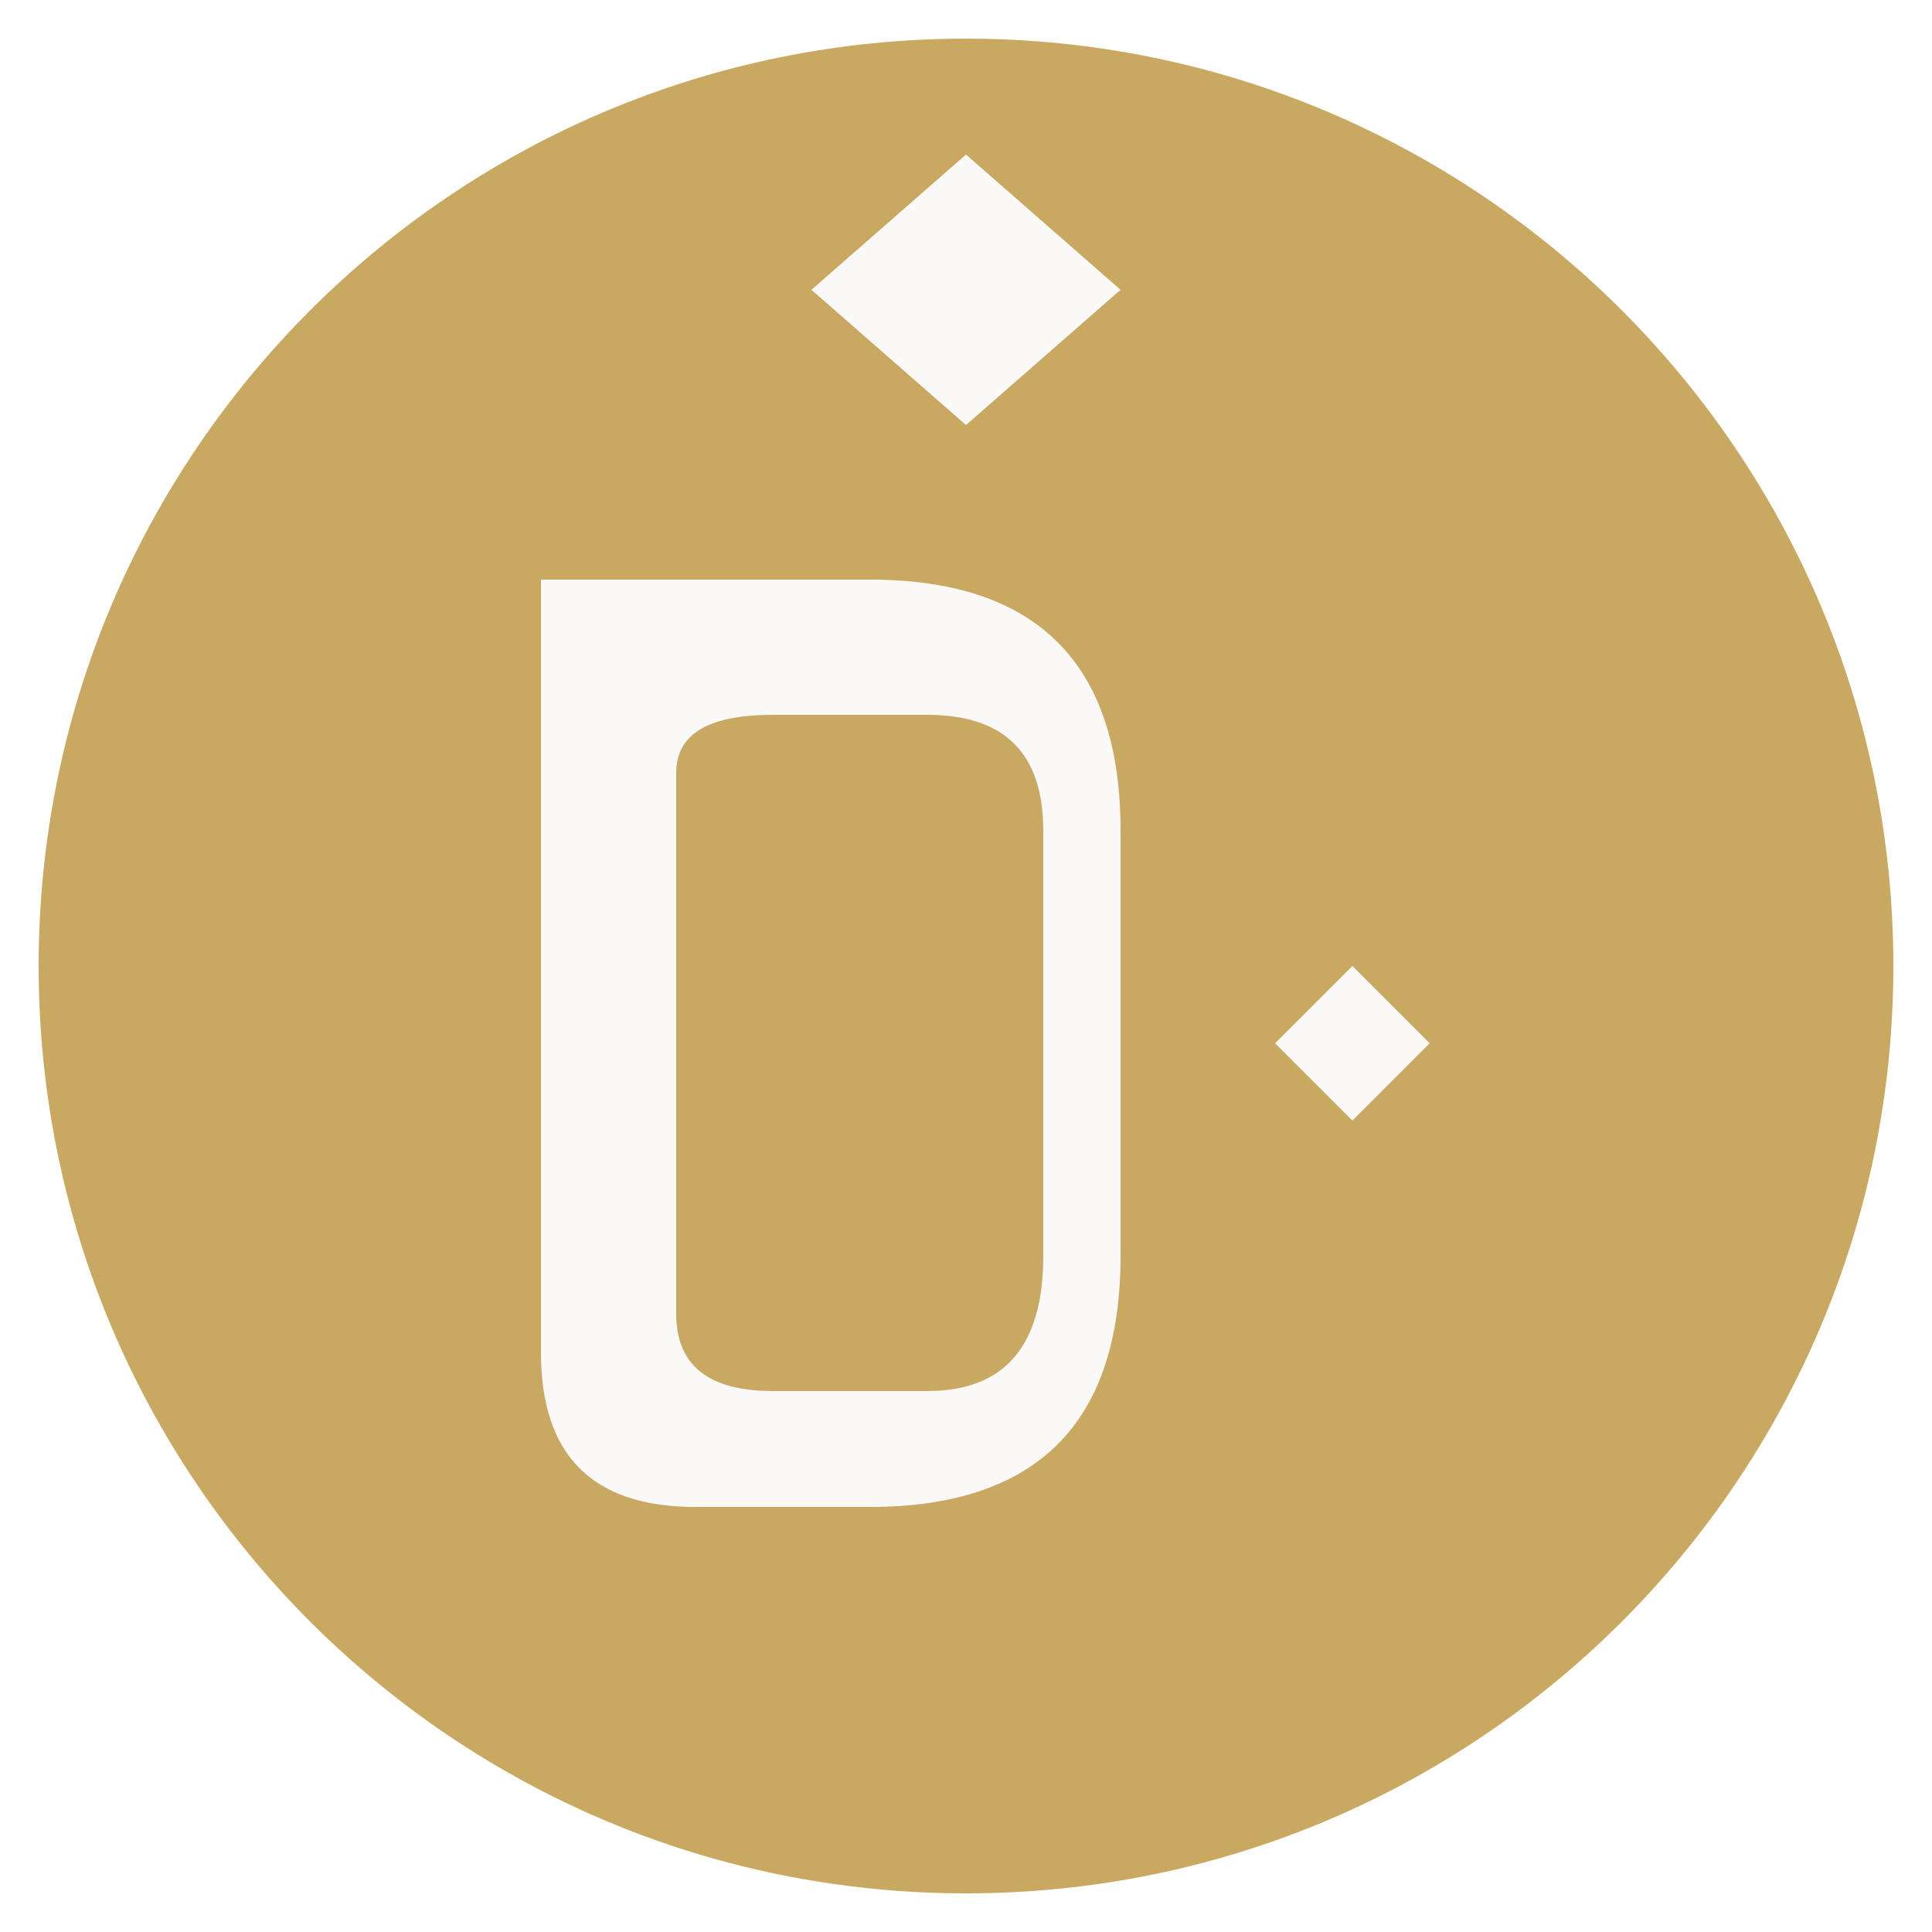
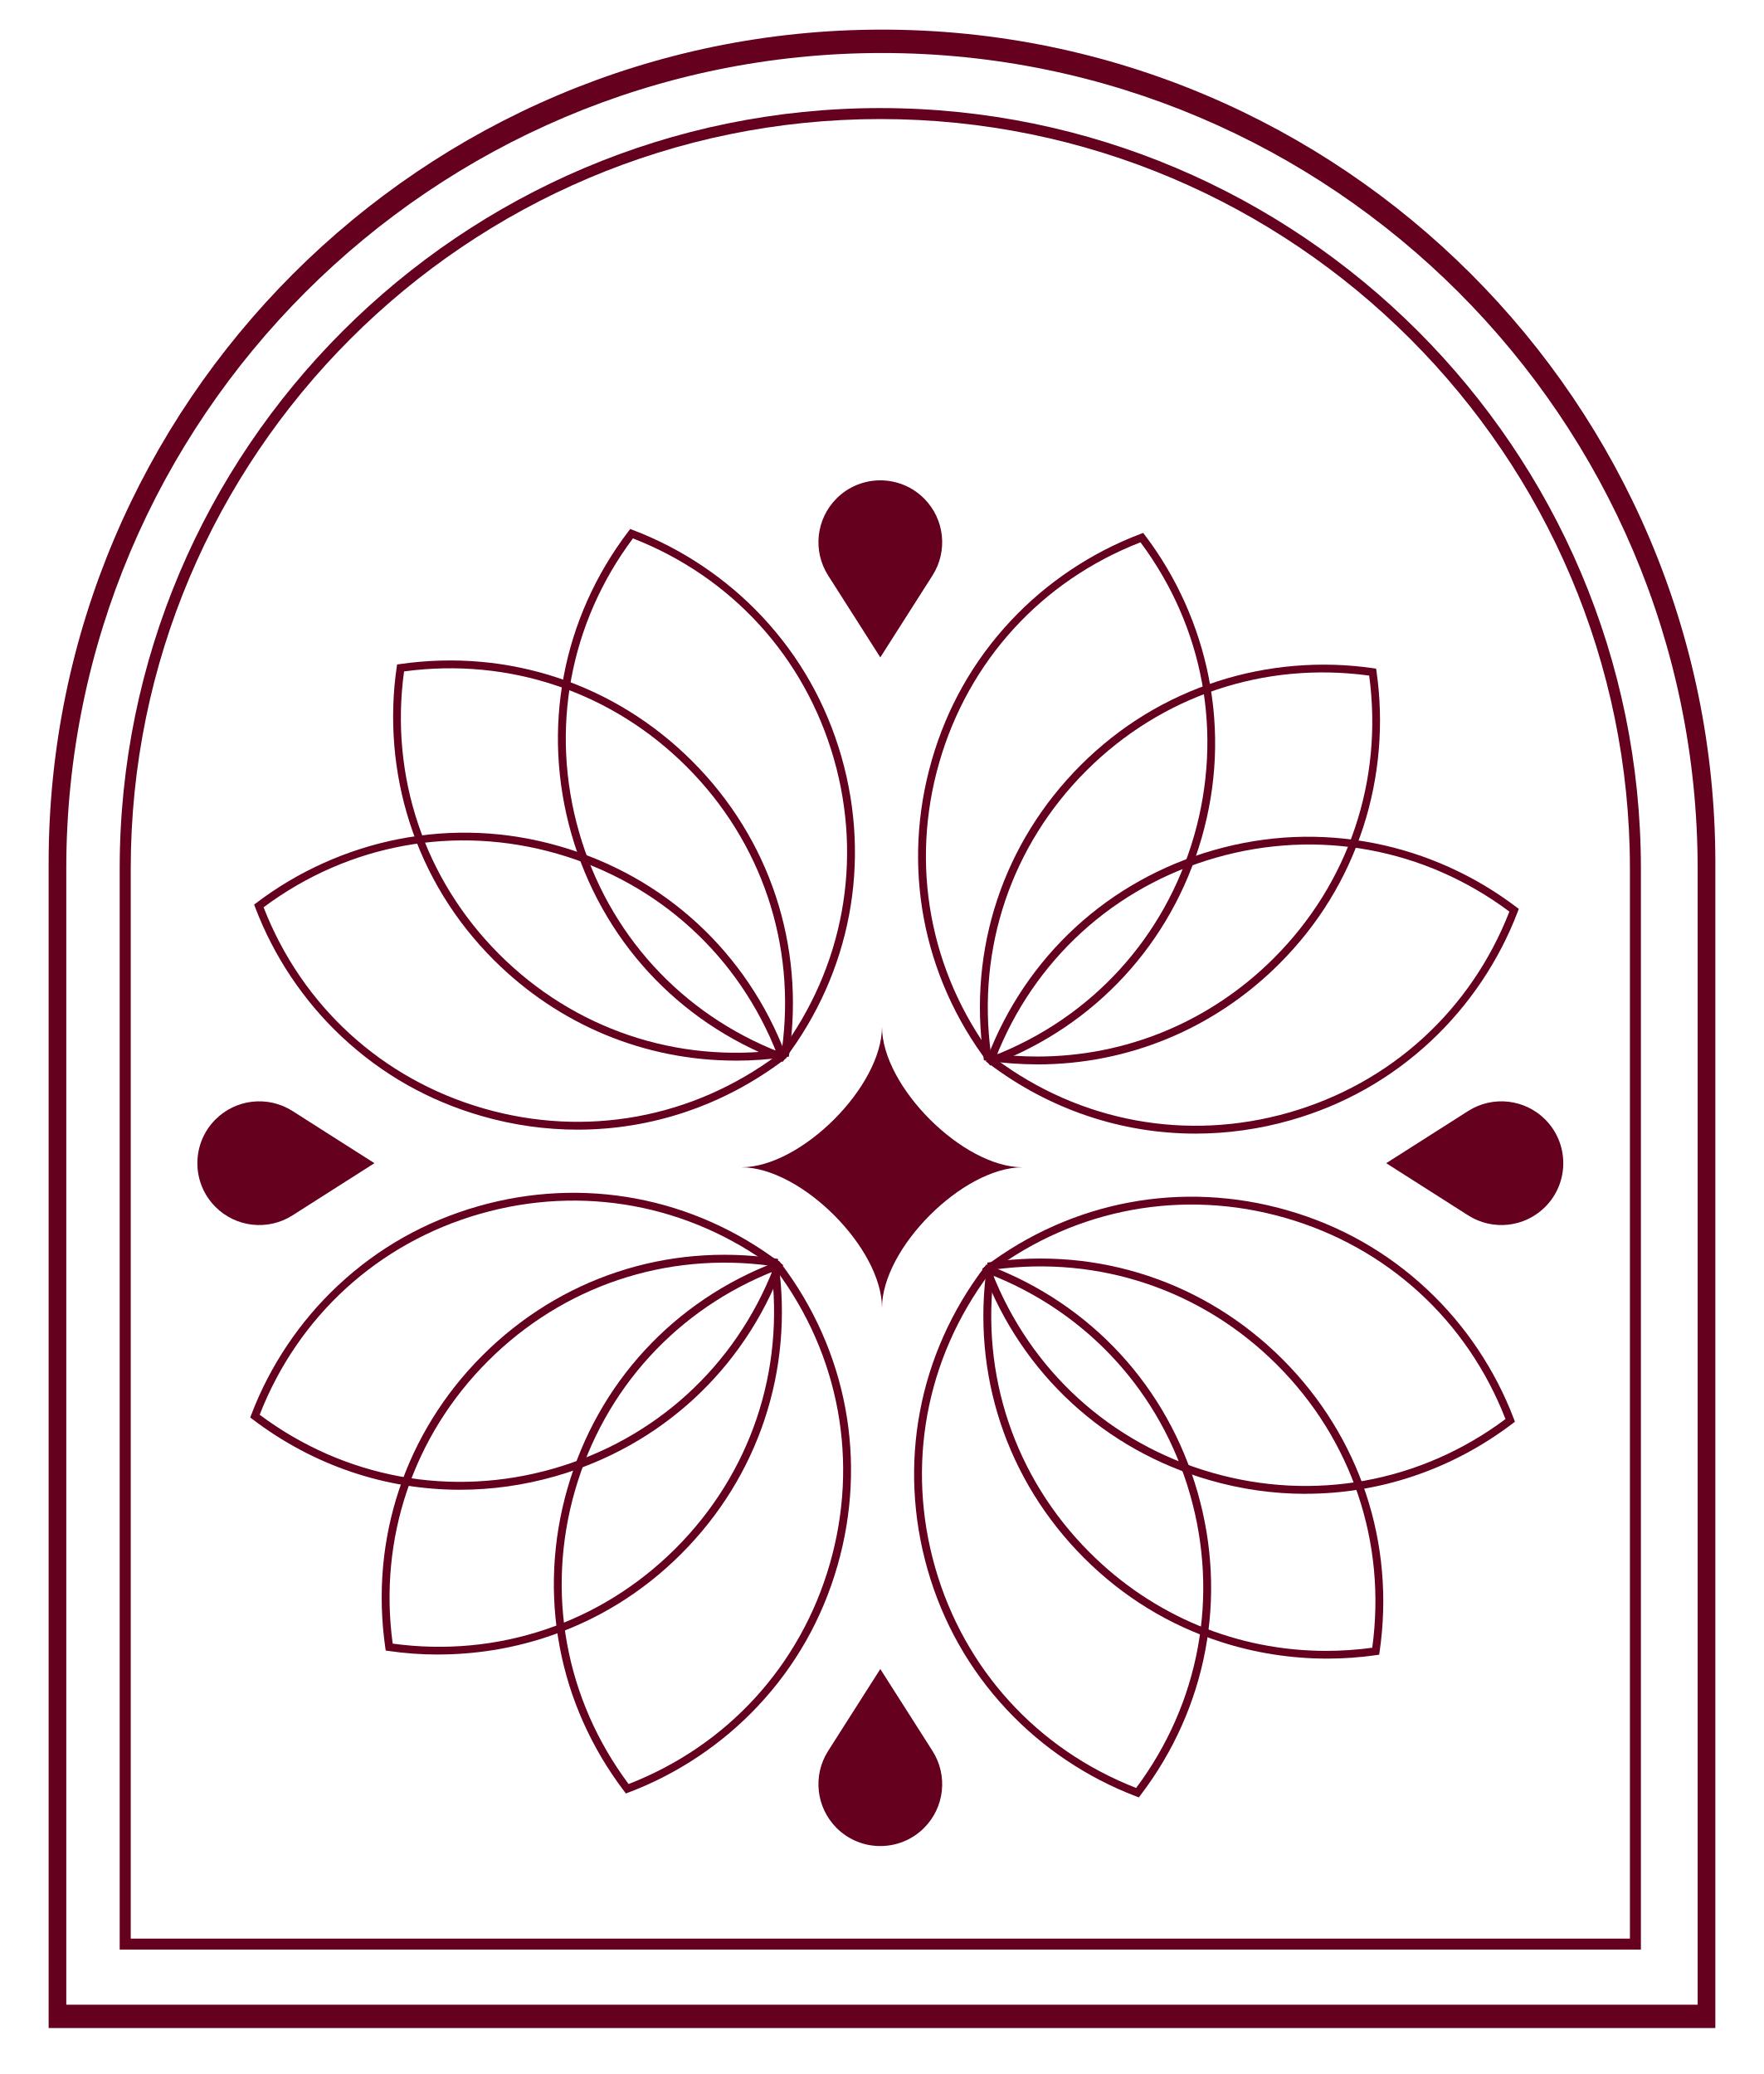
- <svg xmlns="http://www.w3.org/2000/svg" viewBox="0 0 100 100">
-   <circle cx="50" cy="50" r="48" fill="#c9a962" />
-   <polygon points="50,8 58,15 50,22 42,15" fill="#faf9f7" />
-   <path d="M 28 30 L 28 70 Q 28 78 36 78 L 45 78 Q 58 78 58 65 L 58 43 Q 58 30 45 30 L 36 30 Q 28 30 28 30 Z" fill="#faf9f7" />
-   <path d="M 35 40 L 35 68 Q 35 72 40 72 L 48 72 Q 54 72 54 65 L 54 43 Q 54 37 48 37 L 40 37 Q 35 37 35 40 Z" fill="#c9a962" />
-   <polygon points="70,50 74,54 70,58 66,54" fill="#faf9f7" />
+ <svg xmlns="http://www.w3.org/2000/svg" id="Layer_1" data-name="Layer 1" viewBox="270 225 540 635">
+   <defs>
+     <style>
+       .cls-1 {
+         fill: #65001e;
+       }
+     </style>
+   </defs>
+   <g>
+     <g>
+       <path class="cls-1" d="M410.77,681.12c-22.64,0-44.78-7.38-63.45-21.58l-.72-.54.32-.84c5.69-14.98,14.87-28.66,26.54-39.58,12.23-11.45,26.66-19.6,42.88-24.25l.33,1.16-.33-1.16c32.2-9.21,65.98-2.86,92.68,17.44l.72.54-.32.84c-11.91,31.35-37.21,54.62-69.42,63.84-9.68,2.77-19.5,4.13-29.23,4.13ZM349.5,658.16c25.97,19.41,58.66,25.43,89.84,16.51,31.19-8.92,55.75-31.33,67.51-61.54-25.98-19.41-58.67-25.42-89.85-16.5h0c-31.18,8.92-55.74,31.32-67.51,61.53Z" />
+       <path class="cls-1" d="M461.6,774.12l-.54-.72c-20.28-26.72-26.6-60.5-17.34-92.7,9.25-32.2,32.55-57.48,63.92-69.35l.84-.32.54.72c20.27,26.72,26.59,60.51,17.33,92.7-4.66,16.21-12.83,30.63-24.29,42.85-10.93,11.66-24.63,20.82-39.61,26.49l-.84.32ZM507.64,613.92c-30.23,11.73-52.66,36.27-61.62,67.44-8.96,31.17-2.98,63.87,16.41,89.86,30.22-11.74,52.65-36.27,61.61-67.44,8.96-31.17,2.98-63.87-16.4-89.86Z" />
+       <path class="cls-1" d="M404.08,731.57c-5.06,0-10.11-.36-15.11-1.09l-.89-.13-.13-.89c-4.78-33.2,6.07-65.81,29.77-89.49,23.7-23.68,56.33-34.49,89.52-29.67l.89.13.13.89c4.77,33.2-6.08,65.82-29.78,89.49l-.85-.85.85.85c-11.94,11.92-26.07,20.57-42.02,25.7-10.42,3.35-21.4,5.05-32.38,5.05ZM390.21,728.23c32.12,4.39,63.63-6.2,86.58-29.12,22.94-22.92,33.57-54.41,29.22-86.55-32.12-4.39-63.64,6.19-86.59,29.12-22.95,22.92-33.56,54.42-29.21,86.55Z" />
+     </g>
+     <g>
+       <path class="cls-1" d="M573.09,551.24l-.54-.72c-20.27-26.72-26.59-60.51-17.33-92.7,4.66-16.21,12.83-30.63,24.29-42.85,10.93-11.66,24.63-20.82,39.61-26.49l.84-.32.54.72c9.69,12.76,16.43,27.8,19.51,43.48,3.22,16.44,2.5,33-2.16,49.21-9.25,32.2-32.55,57.48-63.92,69.35l-.84.32ZM557.52,458.48c-8.96,31.17-2.98,63.86,16.4,89.86,30.23-11.73,52.66-36.27,61.62-67.44,8.96-31.17,2.98-63.87-16.41-89.86-30.22,11.74-52.65,36.27-61.61,67.44h0Z" />
+       <path class="cls-1" d="M635.98,572.08c-22.64,0-44.78-7.38-63.45-21.57l-.72-.54.32-.84c11.91-31.35,37.21-54.62,69.42-63.84,16.22-4.64,32.78-5.35,49.21-2.11,15.68,3.09,30.71,9.86,43.46,19.56l.72.54-.32.84c-5.69,14.98-14.87,28.66-26.54,39.58-12.23,11.45-26.66,19.6-42.88,24.25h0c-9.68,2.77-19.5,4.13-29.23,4.13ZM574.71,549.14c25.98,19.41,58.67,25.42,89.84,16.5h0c31.18-8.92,55.74-31.32,67.51-61.53-25.97-19.41-58.66-25.43-89.84-16.51-31.19,8.92-55.75,31.33-67.51,61.54Z" />
+       <path class="cls-1" d="M587.57,550.88c-5.12,0-10.29-.37-15.47-1.12l-.89-.13-.13-.89c-4.78-33.2,6.07-65.81,29.77-89.49,11.94-11.92,26.08-20.57,42.02-25.7,15.21-4.9,31.64-6.27,47.5-3.96l.89.13.13.89c2.28,15.86.89,32.28-4.02,47.49-5.15,15.94-13.82,30.07-25.75,41.99-20,19.98-46.36,30.8-74.05,30.8ZM573.34,547.51c4.76.65,9.51.97,14.22.97,27.06,0,52.82-10.57,72.36-30.09h0c22.94-22.92,33.56-54.41,29.22-86.54-32.13-4.39-63.63,6.19-86.58,29.11-22.95,22.92-33.57,54.42-29.22,86.55Z" />
+     </g>
+   </g>
+   <g>
+     <path class="cls-1" d="M509.61,550.1l-.84-.32c-31.35-11.91-54.62-37.21-63.84-69.42-9.22-32.21-2.86-65.99,17.45-92.68l.54-.72.84.32c14.98,5.69,28.66,14.87,39.58,26.54,11.45,12.23,19.6,26.66,24.25,42.88,9.21,32.2,2.86,65.98-17.44,92.68l-.54.72ZM463.75,389.85c-19.41,25.97-25.43,58.66-16.51,89.84,8.92,31.19,31.33,55.75,61.54,67.51,19.41-25.98,25.42-58.67,16.5-89.85-8.92-31.18-31.32-55.74-61.53-67.51Z" />
+     <path class="cls-1" d="M446.81,570.87c-9.77,0-19.63-1.37-29.35-4.17-16.21-4.66-30.63-12.83-42.85-24.29-11.66-10.93-20.82-24.63-26.49-39.61l-.32-.84.72-.54c12.76-9.69,27.8-16.43,43.48-19.51,16.44-3.22,33-2.5,49.21,2.16,32.2,9.25,57.48,32.55,69.35,63.92l.32.84-.72.54c-18.66,14.15-40.76,21.5-63.36,21.5ZM350.69,502.79c11.74,30.22,36.27,52.65,67.44,61.61h0c31.17,8.96,63.86,2.98,89.86-16.4-11.73-30.23-36.27-52.66-67.44-61.62-31.17-8.96-63.87-2.98-89.86,16.41Z" />
+     <path class="cls-1" d="M495.24,549.73c-27.74,0-54.13-10.85-74.14-30.88-11.92-11.94-20.57-26.07-25.7-42.02-4.9-15.21-6.27-31.64-3.97-47.49l.13-.89.89-.13c33.19-4.78,65.81,6.07,89.49,29.77,23.68,23.7,34.49,56.34,29.67,89.53l-.13.89-.89.13c-5.14.74-10.27,1.1-15.35,1.1ZM422.81,517.15c22.92,22.94,54.41,33.56,86.55,29.22,4.39-32.13-6.19-63.64-29.12-86.59-22.92-22.95-54.42-33.57-86.55-29.21-4.39,32.12,6.2,63.63,29.12,86.58Z" />
+     <path class="cls-1" d="M669.69,682.37c-9.77,0-19.63-1.37-29.34-4.17-32.2-9.25-57.48-32.55-69.35-63.92l-.32-.84.72-.54c26.72-20.27,60.51-26.59,92.7-17.34h0c16.21,4.66,30.63,12.83,42.85,24.29,11.66,10.93,20.82,24.63,26.49,39.61l.32.84-.72.54c-18.65,14.16-40.76,21.51-63.35,21.51ZM573.57,614.27c11.73,30.23,36.27,52.66,67.44,61.62,31.17,8.96,63.87,2.98,89.86-16.41-11.74-30.22-36.27-52.65-67.44-61.61-31.16-8.96-63.87-2.98-89.86,16.4Z" />
+     <path class="cls-1" d="M618.63,775.31l-.84-.32c-14.98-5.69-28.67-14.87-39.58-26.54-11.45-12.23-19.6-26.66-24.25-42.88-9.21-32.2-2.86-65.98,17.44-92.68l.54-.72.84.32c31.35,11.91,54.62,37.21,63.84,69.42,9.22,32.2,2.86,65.99-17.45,92.68l-.54.72ZM556.27,704.91c8.92,31.18,31.32,55.74,61.53,67.51,19.41-25.97,25.43-58.66,16.51-89.84-8.92-31.19-31.33-55.75-61.54-67.51-19.41,25.98-25.42,58.67-16.5,89.85Z" />
+     <path class="cls-1" d="M676.32,732.82c-11.02,0-22.05-1.71-32.5-5.09-15.94-5.15-30.07-13.82-41.99-25.75h0c-23.67-23.7-34.49-56.32-29.68-89.52l.13-.89.89-.13c33.19-4.79,65.81,6.07,89.49,29.77,23.67,23.7,34.49,56.33,29.67,89.52l-.13.89-.89.13c-4.96.71-9.97,1.07-14.99,1.07ZM574.41,613.7c-4.38,32.13,6.21,63.64,29.12,86.58h0c19.54,19.57,45.33,30.17,72.43,30.17,4.68,0,9.39-.31,14.12-.96,4.39-32.13-6.19-63.64-29.11-86.58-22.92-22.95-54.42-33.57-86.55-29.22Z" />
+   </g>
+   <g>
+     <path class="cls-1" d="M539.49,426.28l-15.98-25.09c-4.77-7.49-3.7-17.29,2.58-23.57h0c7.4-7.4,19.39-7.4,26.79,0h0c6.28,6.28,7.35,16.08,2.58,23.57l-15.98,25.09Z" />
+     <path class="cls-1" d="M539.49,736l-15.98,25.09c-4.77,7.49-3.7,17.29,2.58,23.57h0c7.4,7.4,19.39,7.4,26.79,0h0c6.28-6.28,7.35-16.08,2.58-23.57l-15.98-25.09Z" />
+   </g>
+   <g>
+     <path class="cls-1" d="M694.35,581.14l25.09-15.98c7.49-4.77,17.29-3.7,23.57,2.58h0c7.4,7.4,7.4,19.39,0,26.79h0c-6.28,6.28-16.08,7.35-23.57,2.58l-25.09-15.98Z" />
+     <path class="cls-1" d="M384.63,581.14l-25.09-15.98c-7.49-4.77-17.29-3.7-23.57,2.58h0c-7.4,7.4-7.4,19.39,0,26.79h0c6.28,6.28,16.08,7.35,23.57,2.58l25.09-15.98Z" />
+   </g>
+   <path class="cls-1" d="M540,625.44c0-18.31-24.75-43.05-43.05-43.05,18.31,0,43.05-24.75,43.05-43.05,0,18.31,24.75,43.05,43.05,43.05-18.31,0-43.05,24.75-43.05,43.05Z" />
+   <path class="cls-1" d="M772.33,821.92h-465.69v-330.99c0-128.39,104.45-232.84,232.84-232.84s232.84,104.45,232.84,232.84v330.99ZM310.02,818.54h458.94v-327.62c0-126.53-102.94-229.47-229.47-229.47s-229.47,102.94-229.47,229.47v327.62Z" />
+   <path class="cls-1" d="M789.7,838.78h-499.41v-347.85c0-137.69,112.02-249.7,249.7-249.7s249.7,112.02,249.7,249.7v347.85ZM284.89,845.93h510.22v-356.75c0-140.67-114.44-255.11-255.11-255.11s-255.11,114.44-255.11,255.11v356.75Z" />
</svg>
